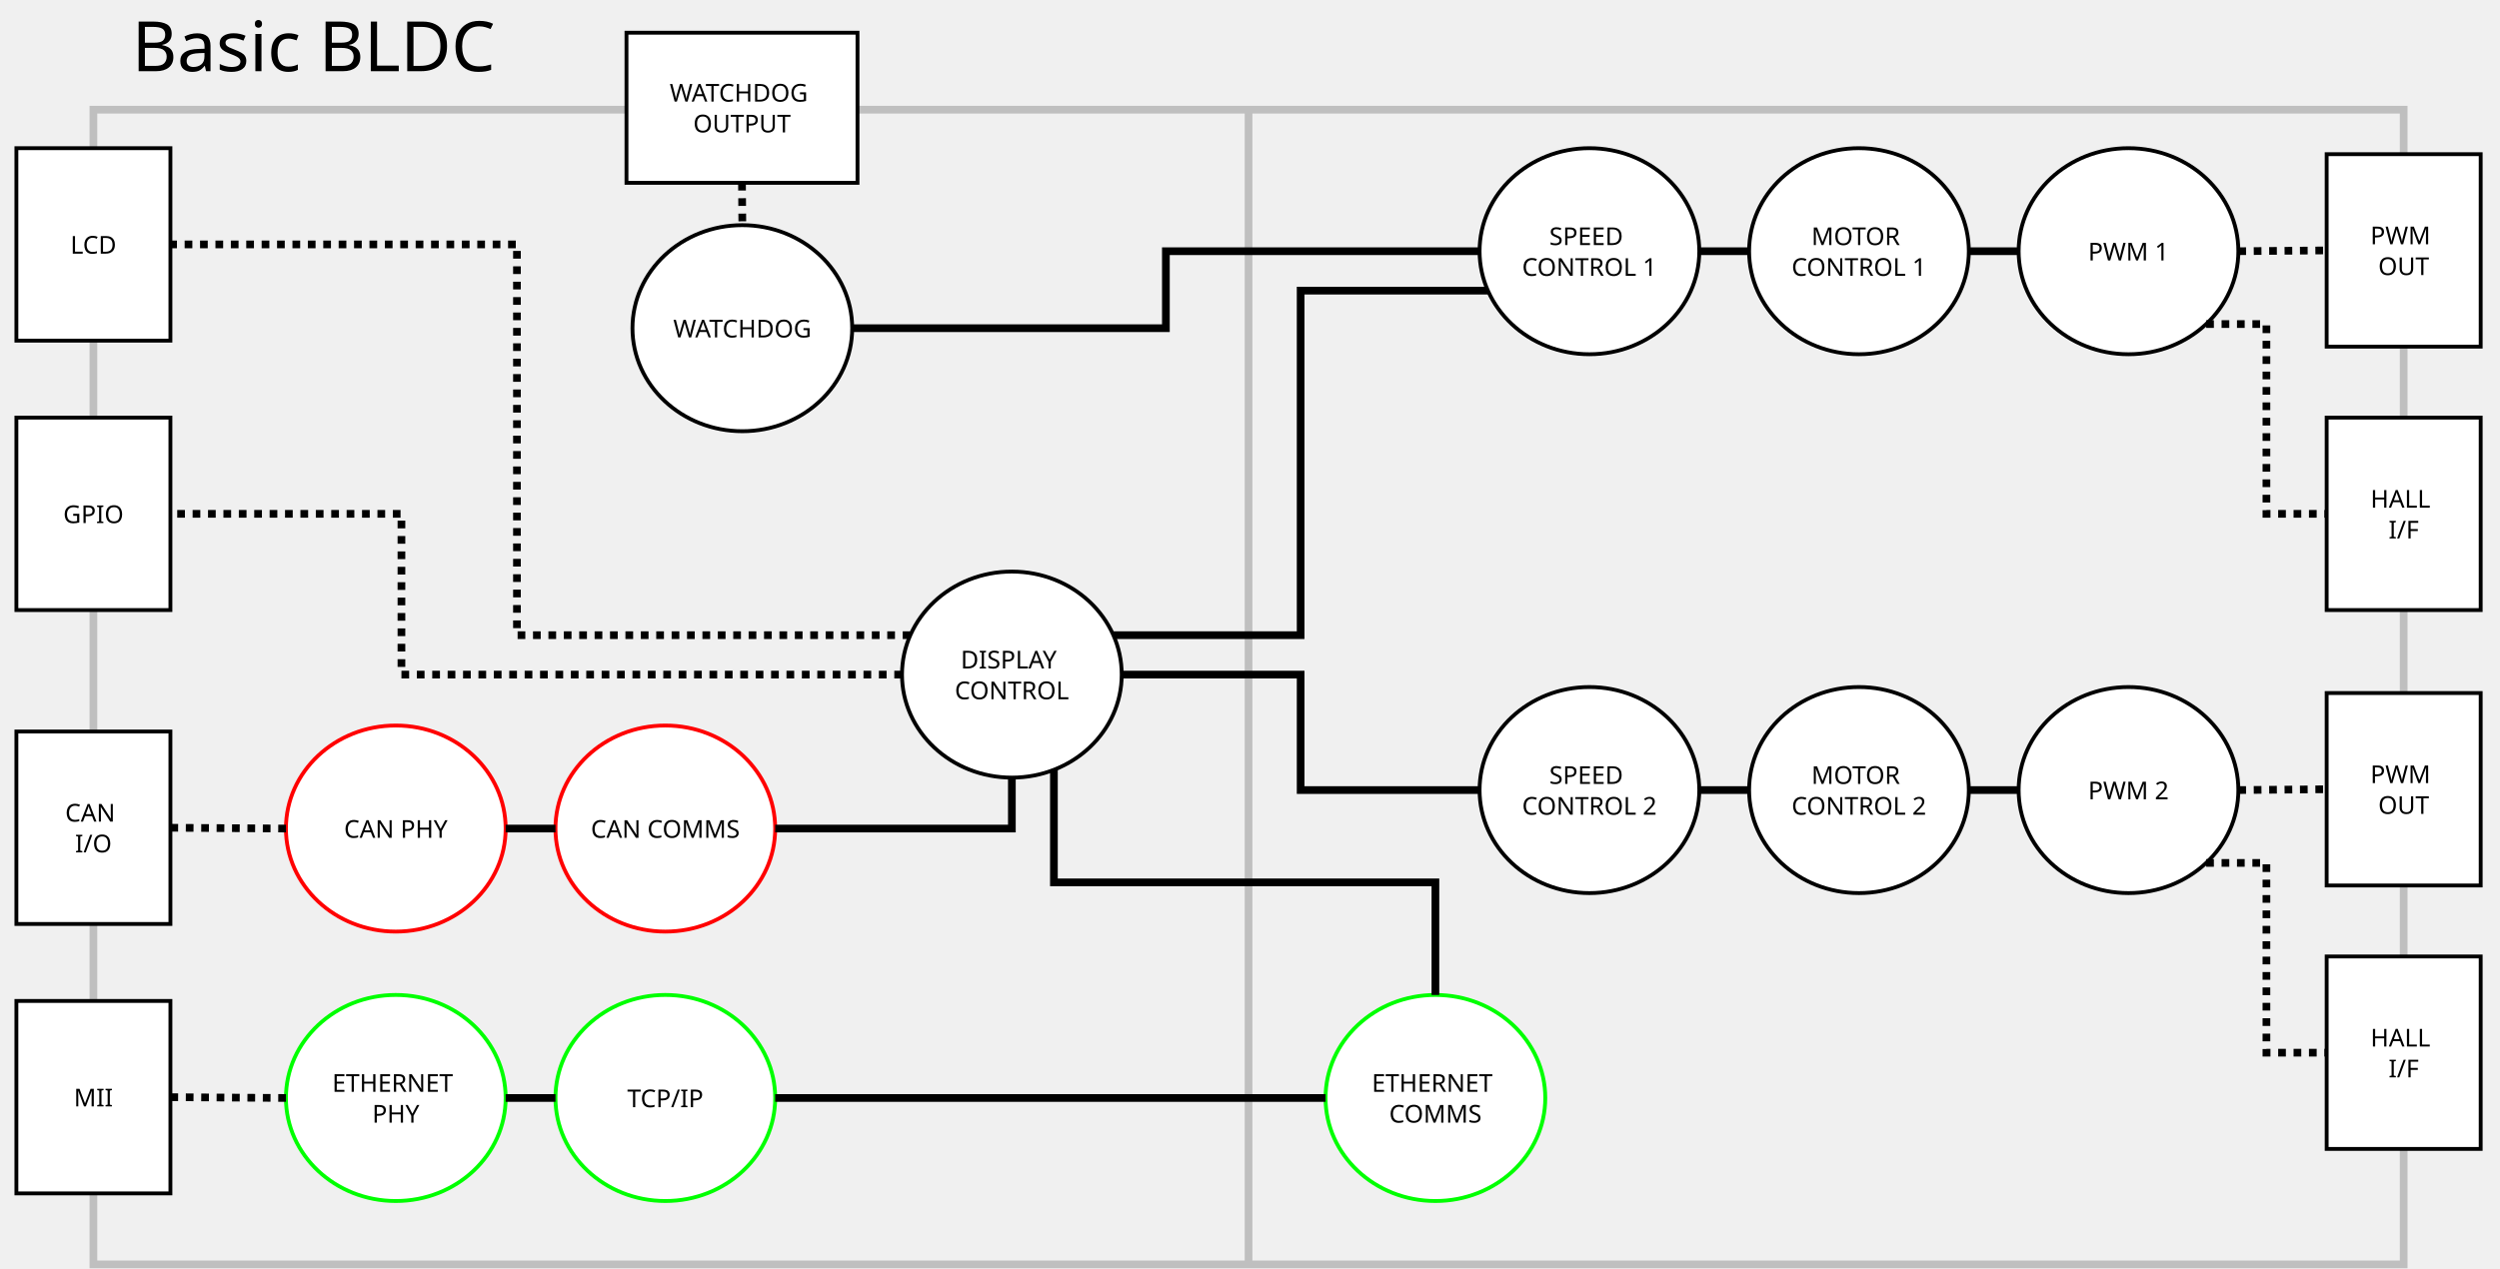
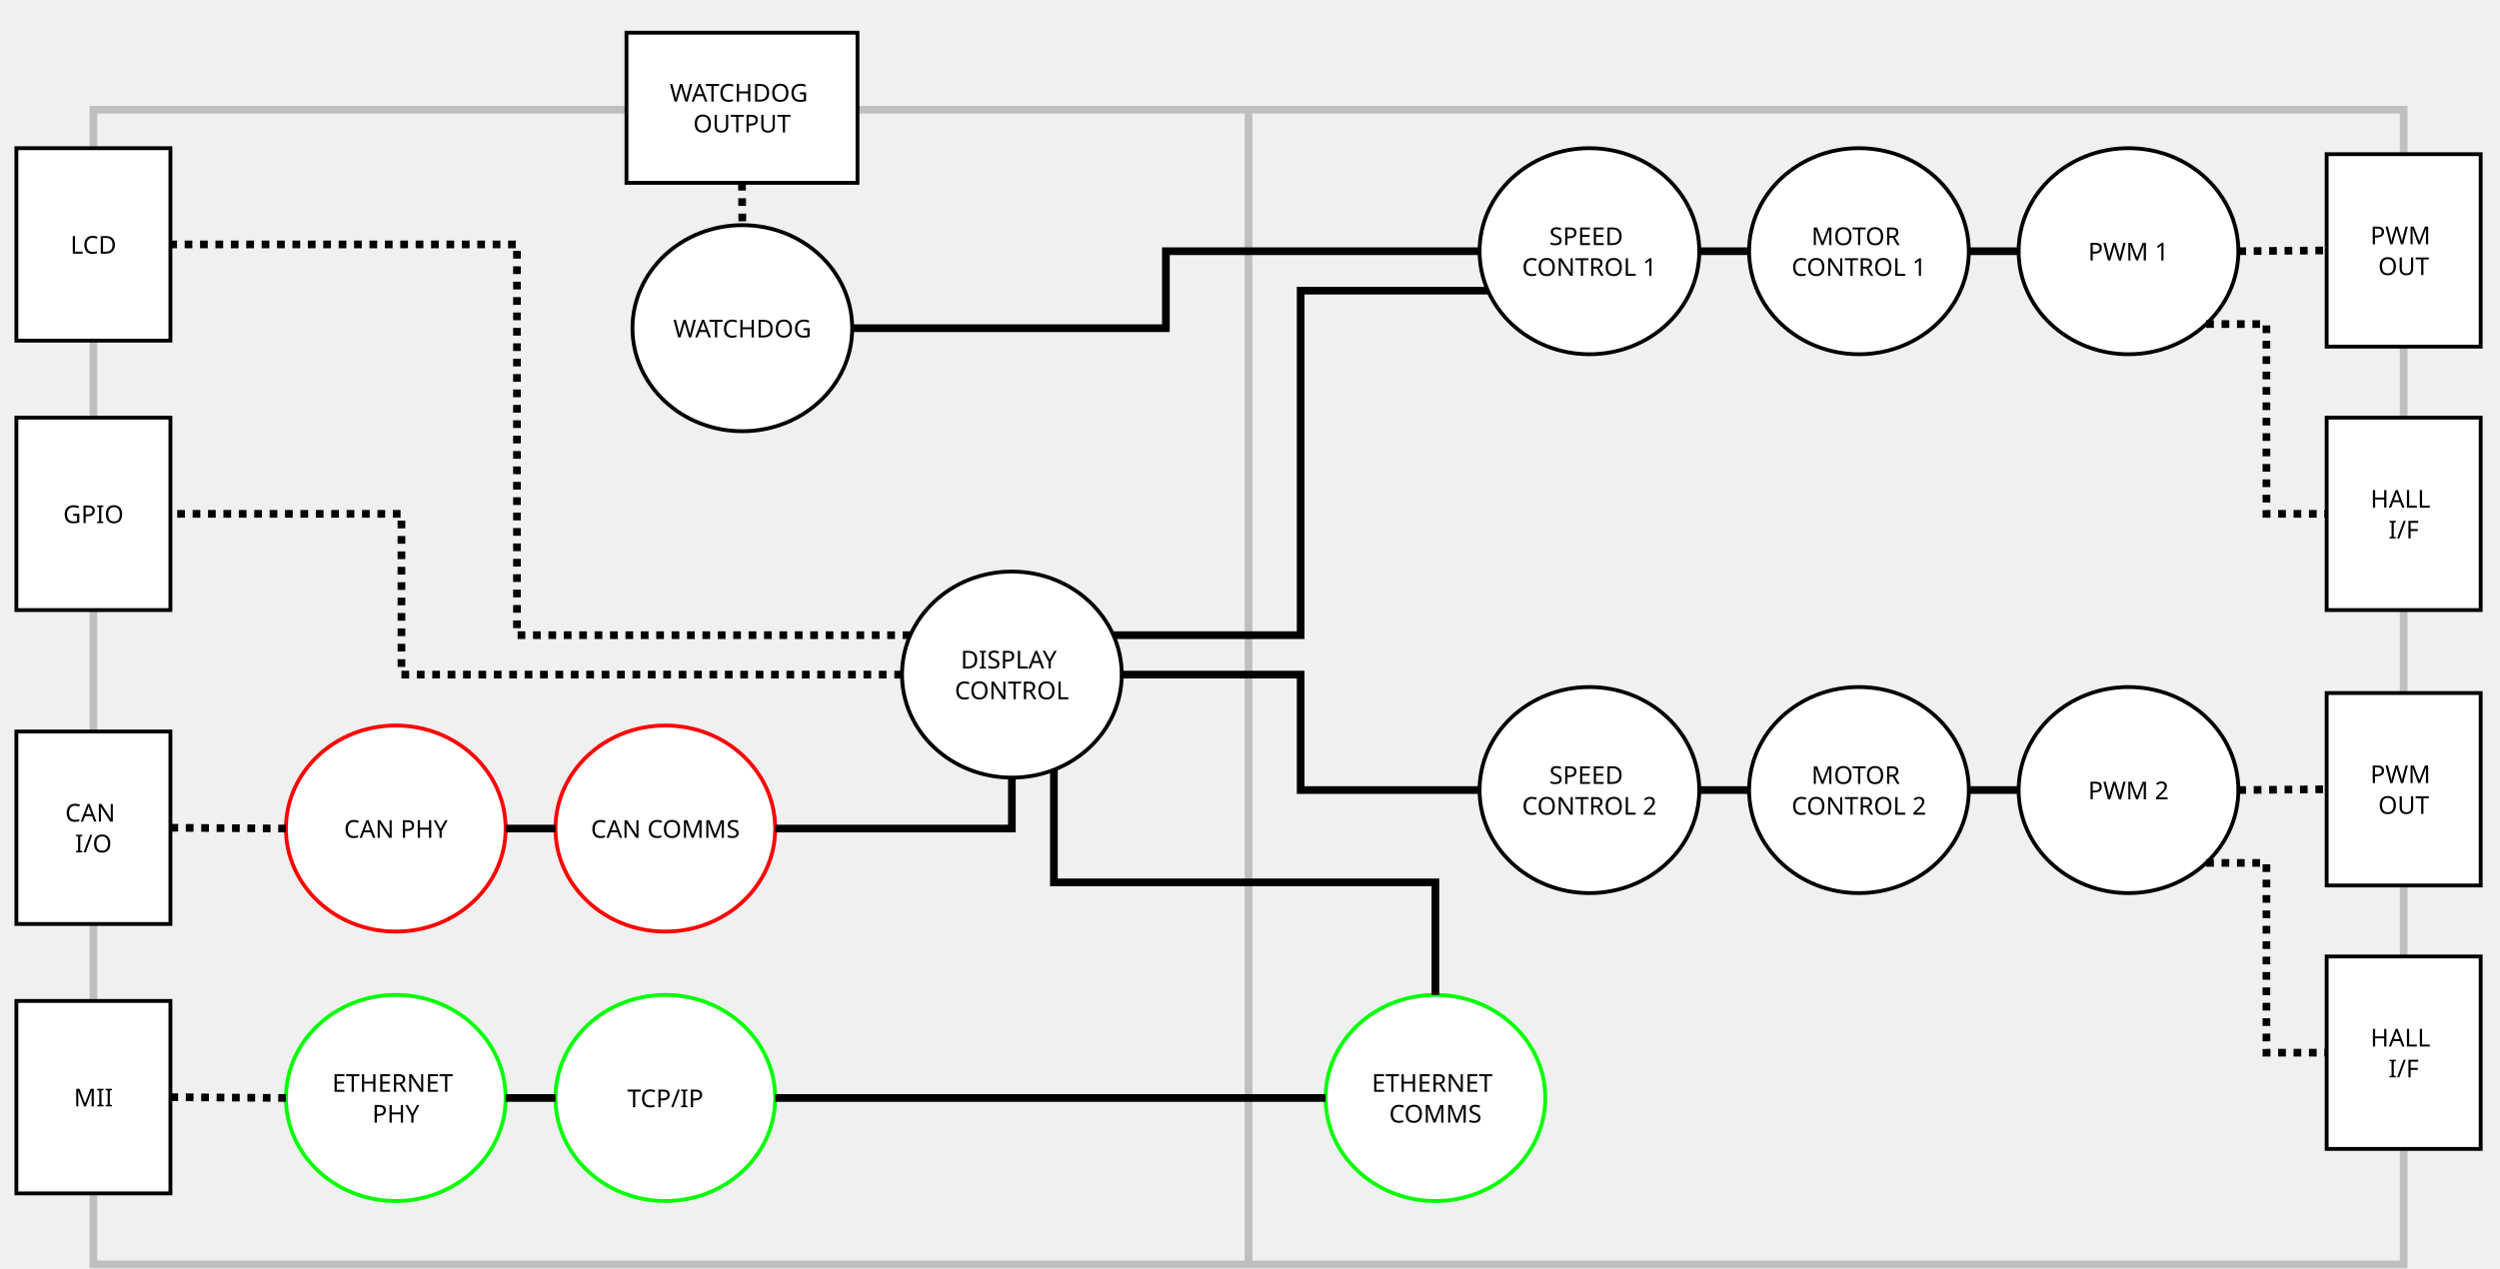
<svg xmlns="http://www.w3.org/2000/svg" width="65cm" height="33cm" viewBox="-1 3 1283 659">
  <rect style="fill: none; fill-opacity:0; stroke-width: 4; stroke: #bfbfbf" x="40" y="60" width="1200" height="600" />
  <line style="fill: none; fill-opacity:0; stroke-width: 4; stroke: #bfbfbf" x1="640" y1="60" x2="640" y2="660" />
  <g>
    <ellipse style="fill: #ffffff" cx="197.067" cy="433.534" rx="57.067" ry="53.534" />
    <ellipse style="fill: none; fill-opacity:0; stroke-width: 2; stroke: #ff0000" cx="197.067" cy="433.534" rx="57.067" ry="53.534" />
    <text style="fill: #000000;text-anchor:middle;font-size:12.8;font-family:sanserif;font-style:normal;font-weight:normal" x="197.067" y="438.334">
      <tspan x="197.067" y="438.334">CAN PHY</tspan>
    </text>
  </g>
  <g>
    <ellipse style="fill: #ffffff" cx="337.067" cy="433.534" rx="57.067" ry="53.534" />
    <ellipse style="fill: none; fill-opacity:0; stroke-width: 2; stroke: #ff0000" cx="337.067" cy="433.534" rx="57.067" ry="53.534" />
    <text style="fill: #000000;text-anchor:middle;font-size:12.8;font-family:sanserif;font-style:normal;font-weight:normal" x="337.067" y="438.334">
      <tspan x="337.067" y="438.334">CAN COMMS</tspan>
    </text>
  </g>
  <g>
    <ellipse style="fill: #ffffff" cx="197.067" cy="573.534" rx="57.067" ry="53.534" />
    <ellipse style="fill: none; fill-opacity:0; stroke-width: 2; stroke: #00ff00" cx="197.067" cy="573.534" rx="57.067" ry="53.534" />
    <text style="fill: #000000;text-anchor:middle;font-size:12.8;font-family:sanserif;font-style:normal;font-weight:normal" x="197.067" y="570.334">
      <tspan x="197.067" y="570.334">ETHERNET</tspan>
      <tspan x="197.067" y="586.334">PHY</tspan>
    </text>
  </g>
  <g>
    <ellipse style="fill: #ffffff" cx="337.067" cy="573.534" rx="57.067" ry="53.534" />
    <ellipse style="fill: none; fill-opacity:0; stroke-width: 2; stroke: #00ff00" cx="337.067" cy="573.534" rx="57.067" ry="53.534" />
    <text style="fill: #000000;text-anchor:middle;font-size:12.8;font-family:sanserif;font-style:normal;font-weight:normal" x="337.067" y="578.334">
      <tspan x="337.067" y="578.334">TCP/IP</tspan>
    </text>
  </g>
  <g>
    <ellipse style="fill: #ffffff" cx="517.067" cy="353.534" rx="57.067" ry="53.534" />
    <ellipse style="fill: none; fill-opacity:0; stroke-width: 2; stroke: #000000" cx="517.067" cy="353.534" rx="57.067" ry="53.534" />
    <text style="fill: #000000;text-anchor:middle;font-size:12.8;font-family:sanserif;font-style:normal;font-weight:normal" x="517.067" y="350.334">
      <tspan x="517.067" y="350.334">DISPLAY</tspan>
      <tspan x="517.067" y="366.334">CONTROL</tspan>
    </text>
  </g>
  <g>
    <ellipse style="fill: #ffffff" cx="377.067" cy="173.534" rx="57.067" ry="53.534" />
    <ellipse style="fill: none; fill-opacity:0; stroke-width: 2; stroke: #000000" cx="377.067" cy="173.534" rx="57.067" ry="53.534" />
    <text style="fill: #000000;text-anchor:middle;font-size:12.8;font-family:sanserif;font-style:normal;font-weight:normal" x="377.067" y="178.334">
      <tspan x="377.067" y="178.334">WATCHDOG</tspan>
    </text>
  </g>
  <g>
    <ellipse style="fill: #ffffff" cx="1097.07" cy="133.534" rx="57.067" ry="53.534" />
    <ellipse style="fill: none; fill-opacity:0; stroke-width: 2; stroke: #000000" cx="1097.07" cy="133.534" rx="57.067" ry="53.534" />
    <text style="fill: #000000;text-anchor:middle;font-size:12.8;font-family:sanserif;font-style:normal;font-weight:normal" x="1097.07" y="138.334">
      <tspan x="1097.07" y="138.334">PWM 1</tspan>
    </text>
  </g>
  <g>
    <ellipse style="fill: #ffffff" cx="1097.07" cy="413.534" rx="57.067" ry="53.534" />
    <ellipse style="fill: none; fill-opacity:0; stroke-width: 2; stroke: #000000" cx="1097.07" cy="413.534" rx="57.067" ry="53.534" />
    <text style="fill: #000000;text-anchor:middle;font-size:12.8;font-family:sanserif;font-style:normal;font-weight:normal" x="1097.07" y="418.334">
      <tspan x="1097.07" y="418.334">PWM 2</tspan>
    </text>
  </g>
  <g>
    <ellipse style="fill: #ffffff" cx="957.067" cy="133.534" rx="57.067" ry="53.534" />
    <ellipse style="fill: none; fill-opacity:0; stroke-width: 2; stroke: #000000" cx="957.067" cy="133.534" rx="57.067" ry="53.534" />
    <text style="fill: #000000;text-anchor:middle;font-size:12.8;font-family:sanserif;font-style:normal;font-weight:normal" x="957.067" y="130.334">
      <tspan x="957.067" y="130.334">MOTOR</tspan>
      <tspan x="957.067" y="146.334">CONTROL 1</tspan>
    </text>
  </g>
  <g>
    <ellipse style="fill: #ffffff" cx="957.067" cy="413.534" rx="57.067" ry="53.534" />
    <ellipse style="fill: none; fill-opacity:0; stroke-width: 2; stroke: #000000" cx="957.067" cy="413.534" rx="57.067" ry="53.534" />
    <text style="fill: #000000;text-anchor:middle;font-size:12.8;font-family:sanserif;font-style:normal;font-weight:normal" x="957.067" y="410.334">
      <tspan x="957.067" y="410.334">MOTOR</tspan>
      <tspan x="957.067" y="426.334">CONTROL 2</tspan>
    </text>
  </g>
  <g>
    <ellipse style="fill: #ffffff" cx="817.067" cy="133.534" rx="57.067" ry="53.534" />
    <ellipse style="fill: none; fill-opacity:0; stroke-width: 2; stroke: #000000" cx="817.067" cy="133.534" rx="57.067" ry="53.534" />
    <text style="fill: #000000;text-anchor:middle;font-size:12.8;font-family:sanserif;font-style:normal;font-weight:normal" x="817.067" y="130.334">
      <tspan x="817.067" y="130.334">SPEED</tspan>
      <tspan x="817.067" y="146.334">CONTROL 1</tspan>
    </text>
  </g>
  <g>
    <ellipse style="fill: #ffffff" cx="817.067" cy="413.534" rx="57.067" ry="53.534" />
    <ellipse style="fill: none; fill-opacity:0; stroke-width: 2; stroke: #000000" cx="817.067" cy="413.534" rx="57.067" ry="53.534" />
    <text style="fill: #000000;text-anchor:middle;font-size:12.8;font-family:sanserif;font-style:normal;font-weight:normal" x="817.067" y="410.334">
      <tspan x="817.067" y="410.334">SPEED</tspan>
      <tspan x="817.067" y="426.334">CONTROL 2</tspan>
    </text>
  </g>
  <g>
    <ellipse style="fill: #ffffff" cx="737.067" cy="573.534" rx="57.067" ry="53.534" />
    <ellipse style="fill: none; fill-opacity:0; stroke-width: 2; stroke: #00ff00" cx="737.067" cy="573.534" rx="57.067" ry="53.534" />
    <text style="fill: #000000;text-anchor:middle;font-size:12.8;font-family:sanserif;font-style:normal;font-weight:normal" x="737.067" y="570.334">
      <tspan x="737.067" y="570.334">ETHERNET</tspan>
      <tspan x="737.067" y="586.334">COMMS</tspan>
    </text>
  </g>
  <line style="fill: none; fill-opacity:0; stroke-width: 4; stroke: #000000" x1="254.134" y1="573.534" x2="280" y2="573.534" />
  <line style="fill: none; fill-opacity:0; stroke-width: 4; stroke: #000000" x1="394.134" y1="573.534" x2="680" y2="573.534" />
  <line style="fill: none; fill-opacity:0; stroke-width: 4; stroke: #000000" x1="254.134" y1="433.534" x2="280" y2="433.534" />
  <polyline style="fill: none; fill-opacity:0; stroke-width: 4; stroke: #000000" points="394.135,433.534 517.067,433.534 517.067,407.067 " />
  <polyline style="fill: none; fill-opacity:0; stroke-width: 4; stroke: #000000" points="538.906,402.992 538.906,461.496 737.067,461.496 737.067,520 " />
  <polyline style="fill: none; fill-opacity:0; stroke-width: 4; stroke: #000000" points="574.135,353.534 667.067,353.534 667.067,413.534 760,413.534 " />
  <polyline style="fill: none; fill-opacity:0; stroke-width: 4; stroke: #000000" points="569.791,333.047 667.067,333.047 667.067,154.02 764.344,154.02 " />
  <polyline style="fill: none; fill-opacity:0; stroke-width: 4; stroke: #000000" points="434.135,173.534 597.067,173.534 597.067,133.534 760,133.534 " />
  <line style="fill: none; fill-opacity:0; stroke-width: 4; stroke: #000000" x1="874.134" y1="133.534" x2="900" y2="133.534" />
  <line style="fill: none; fill-opacity:0; stroke-width: 4; stroke: #000000" x1="1014.13" y1="133.534" x2="1040" y2="133.534" />
  <line style="fill: none; fill-opacity:0; stroke-width: 4; stroke: #000000" x1="874.135" y1="413.534" x2="900" y2="413.534" />
  <line style="fill: none; fill-opacity:0; stroke-width: 4; stroke: #000000" x1="1014.13" y1="413.534" x2="1040" y2="413.534" />
  <g>
    <rect style="fill: #ffffff" x="0" y="383.114" width="80" height="100" />
    <rect style="fill: none; fill-opacity:0; stroke-width: 2; stroke: #000000" x="0" y="383.114" width="80" height="100" />
    <text style="fill: #000000;text-anchor:middle;font-size:12.8;font-family:sanserif;font-style:normal;font-weight:normal" x="40" y="429.914">
      <tspan x="40" y="429.914">CAN</tspan>
      <tspan x="40" y="445.914">I/O</tspan>
    </text>
  </g>
  <g>
    <rect style="fill: #ffffff" x="0" y="523.114" width="80" height="100" />
    <rect style="fill: none; fill-opacity:0; stroke-width: 2; stroke: #000000" x="0" y="523.114" width="80" height="100" />
    <text style="fill: #000000;text-anchor:middle;font-size:12.8;font-family:sanserif;font-style:normal;font-weight:normal" x="40" y="577.914">
      <tspan x="40" y="577.914">MII</tspan>
    </text>
  </g>
  <g>
    <rect style="fill: #ffffff" x="0" y="220" width="80" height="100" />
    <rect style="fill: none; fill-opacity:0; stroke-width: 2; stroke: #000000" x="0" y="220" width="80" height="100" />
    <text style="fill: #000000;text-anchor:middle;font-size:12.8;font-family:sanserif;font-style:normal;font-weight:normal" x="40" y="274.8">
      <tspan x="40" y="274.8">GPIO</tspan>
    </text>
  </g>
  <g>
    <rect style="fill: #ffffff" x="0" y="80" width="80" height="100" />
    <rect style="fill: none; fill-opacity:0; stroke-width: 2; stroke: #000000" x="0" y="80" width="80" height="100" />
    <text style="fill: #000000;text-anchor:middle;font-size:12.8;font-family:sanserif;font-style:normal;font-weight:normal" x="40" y="134.8">
      <tspan x="40" y="134.8">LCD</tspan>
    </text>
  </g>
  <g>
    <rect style="fill: #ffffff" x="1200" y="83.115" width="80" height="100" />
    <rect style="fill: none; fill-opacity:0; stroke-width: 2; stroke: #000000" x="1200" y="83.115" width="80" height="100" />
    <text style="fill: #000000;text-anchor:middle;font-size:12.8;font-family:sanserif;font-style:normal;font-weight:normal" x="1240" y="129.915">
      <tspan x="1240" y="129.915">PWM</tspan>
      <tspan x="1240" y="145.915">OUT</tspan>
    </text>
  </g>
  <g>
    <rect style="fill: #ffffff" x="1200" y="363.114" width="80" height="100" />
    <rect style="fill: none; fill-opacity:0; stroke-width: 2; stroke: #000000" x="1200" y="363.114" width="80" height="100" />
    <text style="fill: #000000;text-anchor:middle;font-size:12.8;font-family:sanserif;font-style:normal;font-weight:normal" x="1240" y="409.914">
      <tspan x="1240" y="409.914">PWM</tspan>
      <tspan x="1240" y="425.914">OUT</tspan>
    </text>
  </g>
  <g>
    <rect style="fill: #ffffff" x="316.886" y="20" width="120" height="78" />
    <rect style="fill: none; fill-opacity:0; stroke-width: 2; stroke: #000000" x="316.886" y="20" width="120" height="78" />
    <text style="fill: #000000;text-anchor:middle;font-size:12.8;font-family:sanserif;font-style:normal;font-weight:normal" x="376.886" y="55.8">
      <tspan x="376.886" y="55.8">WATCHDOG</tspan>
      <tspan x="376.886" y="71.8">OUTPUT</tspan>
    </text>
  </g>
  <line style="fill: none; fill-opacity:0; stroke-width: 4; stroke-dasharray: 4; stroke: #000000" x1="376.886" y1="98" x2="377.068" y2="120" />
  <line style="fill: none; fill-opacity:0; stroke-width: 4; stroke-dasharray: 4; stroke: #000000" x1="140" y1="433.534" x2="80" y2="433.114" />
  <line style="fill: none; fill-opacity:0; stroke-width: 4; stroke-dasharray: 4; stroke: #000000" x1="140" y1="573.534" x2="80" y2="573.114" />
  <polyline style="fill: none; fill-opacity:0; stroke-width: 4; stroke-dasharray: 4; stroke: #000000" points="460,353.534 200,353.534 200,270 80,270 " />
  <polyline style="fill: none; fill-opacity:0; stroke-width: 4; stroke-dasharray: 4; stroke: #000000" points="464.344,333.048 260,333.048 260,130 80,130 " />
  <line style="fill: none; fill-opacity:0; stroke-width: 4; stroke-dasharray: 4; stroke: #000000" x1="1154.13" y1="133.534" x2="1200" y2="133.115" />
  <line style="fill: none; fill-opacity:0; stroke-width: 4; stroke-dasharray: 4; stroke: #000000" x1="1154.13" y1="413.534" x2="1200" y2="413.114" />
-   <text style="fill: #000000;text-anchor:start;font-size:36.124;font-family:sanserif;font-style:normal;font-weight:normal" x="60" y="40">
-     <tspan x="60" y="40">Basic BLDC</tspan>
-   </text>
  <g>
    <rect style="fill: #ffffff" x="1200" y="220" width="80" height="100" />
    <rect style="fill: none; fill-opacity:0; stroke-width: 2; stroke: #000000" x="1200" y="220" width="80" height="100" />
    <text style="fill: #000000;text-anchor:middle;font-size:12.8;font-family:sanserif;font-style:normal;font-weight:normal" x="1240" y="266.8">
      <tspan x="1240" y="266.8">HALL</tspan>
      <tspan x="1240" y="282.8">I/F</tspan>
    </text>
  </g>
  <g>
    <rect style="fill: #ffffff" x="1200" y="500" width="80" height="100" />
    <rect style="fill: none; fill-opacity:0; stroke-width: 2; stroke: #000000" x="1200" y="500" width="80" height="100" />
    <text style="fill: #000000;text-anchor:middle;font-size:12.8;font-family:sanserif;font-style:normal;font-weight:normal" x="1240" y="546.8">
      <tspan x="1240" y="546.8">HALL</tspan>
      <tspan x="1240" y="562.8">I/F</tspan>
    </text>
  </g>
  <polyline style="fill: none; fill-opacity:0; stroke-width: 4; stroke-dasharray: 4; stroke: #000000" points="1137.42,451.388 1168.71,451.388 1168.71,550 1200,550 " />
  <polyline style="fill: none; fill-opacity:0; stroke-width: 4; stroke-dasharray: 4; stroke: #000000" points="1137.42,171.388 1168.71,171.388 1168.71,270 1200,270 " />
</svg>
